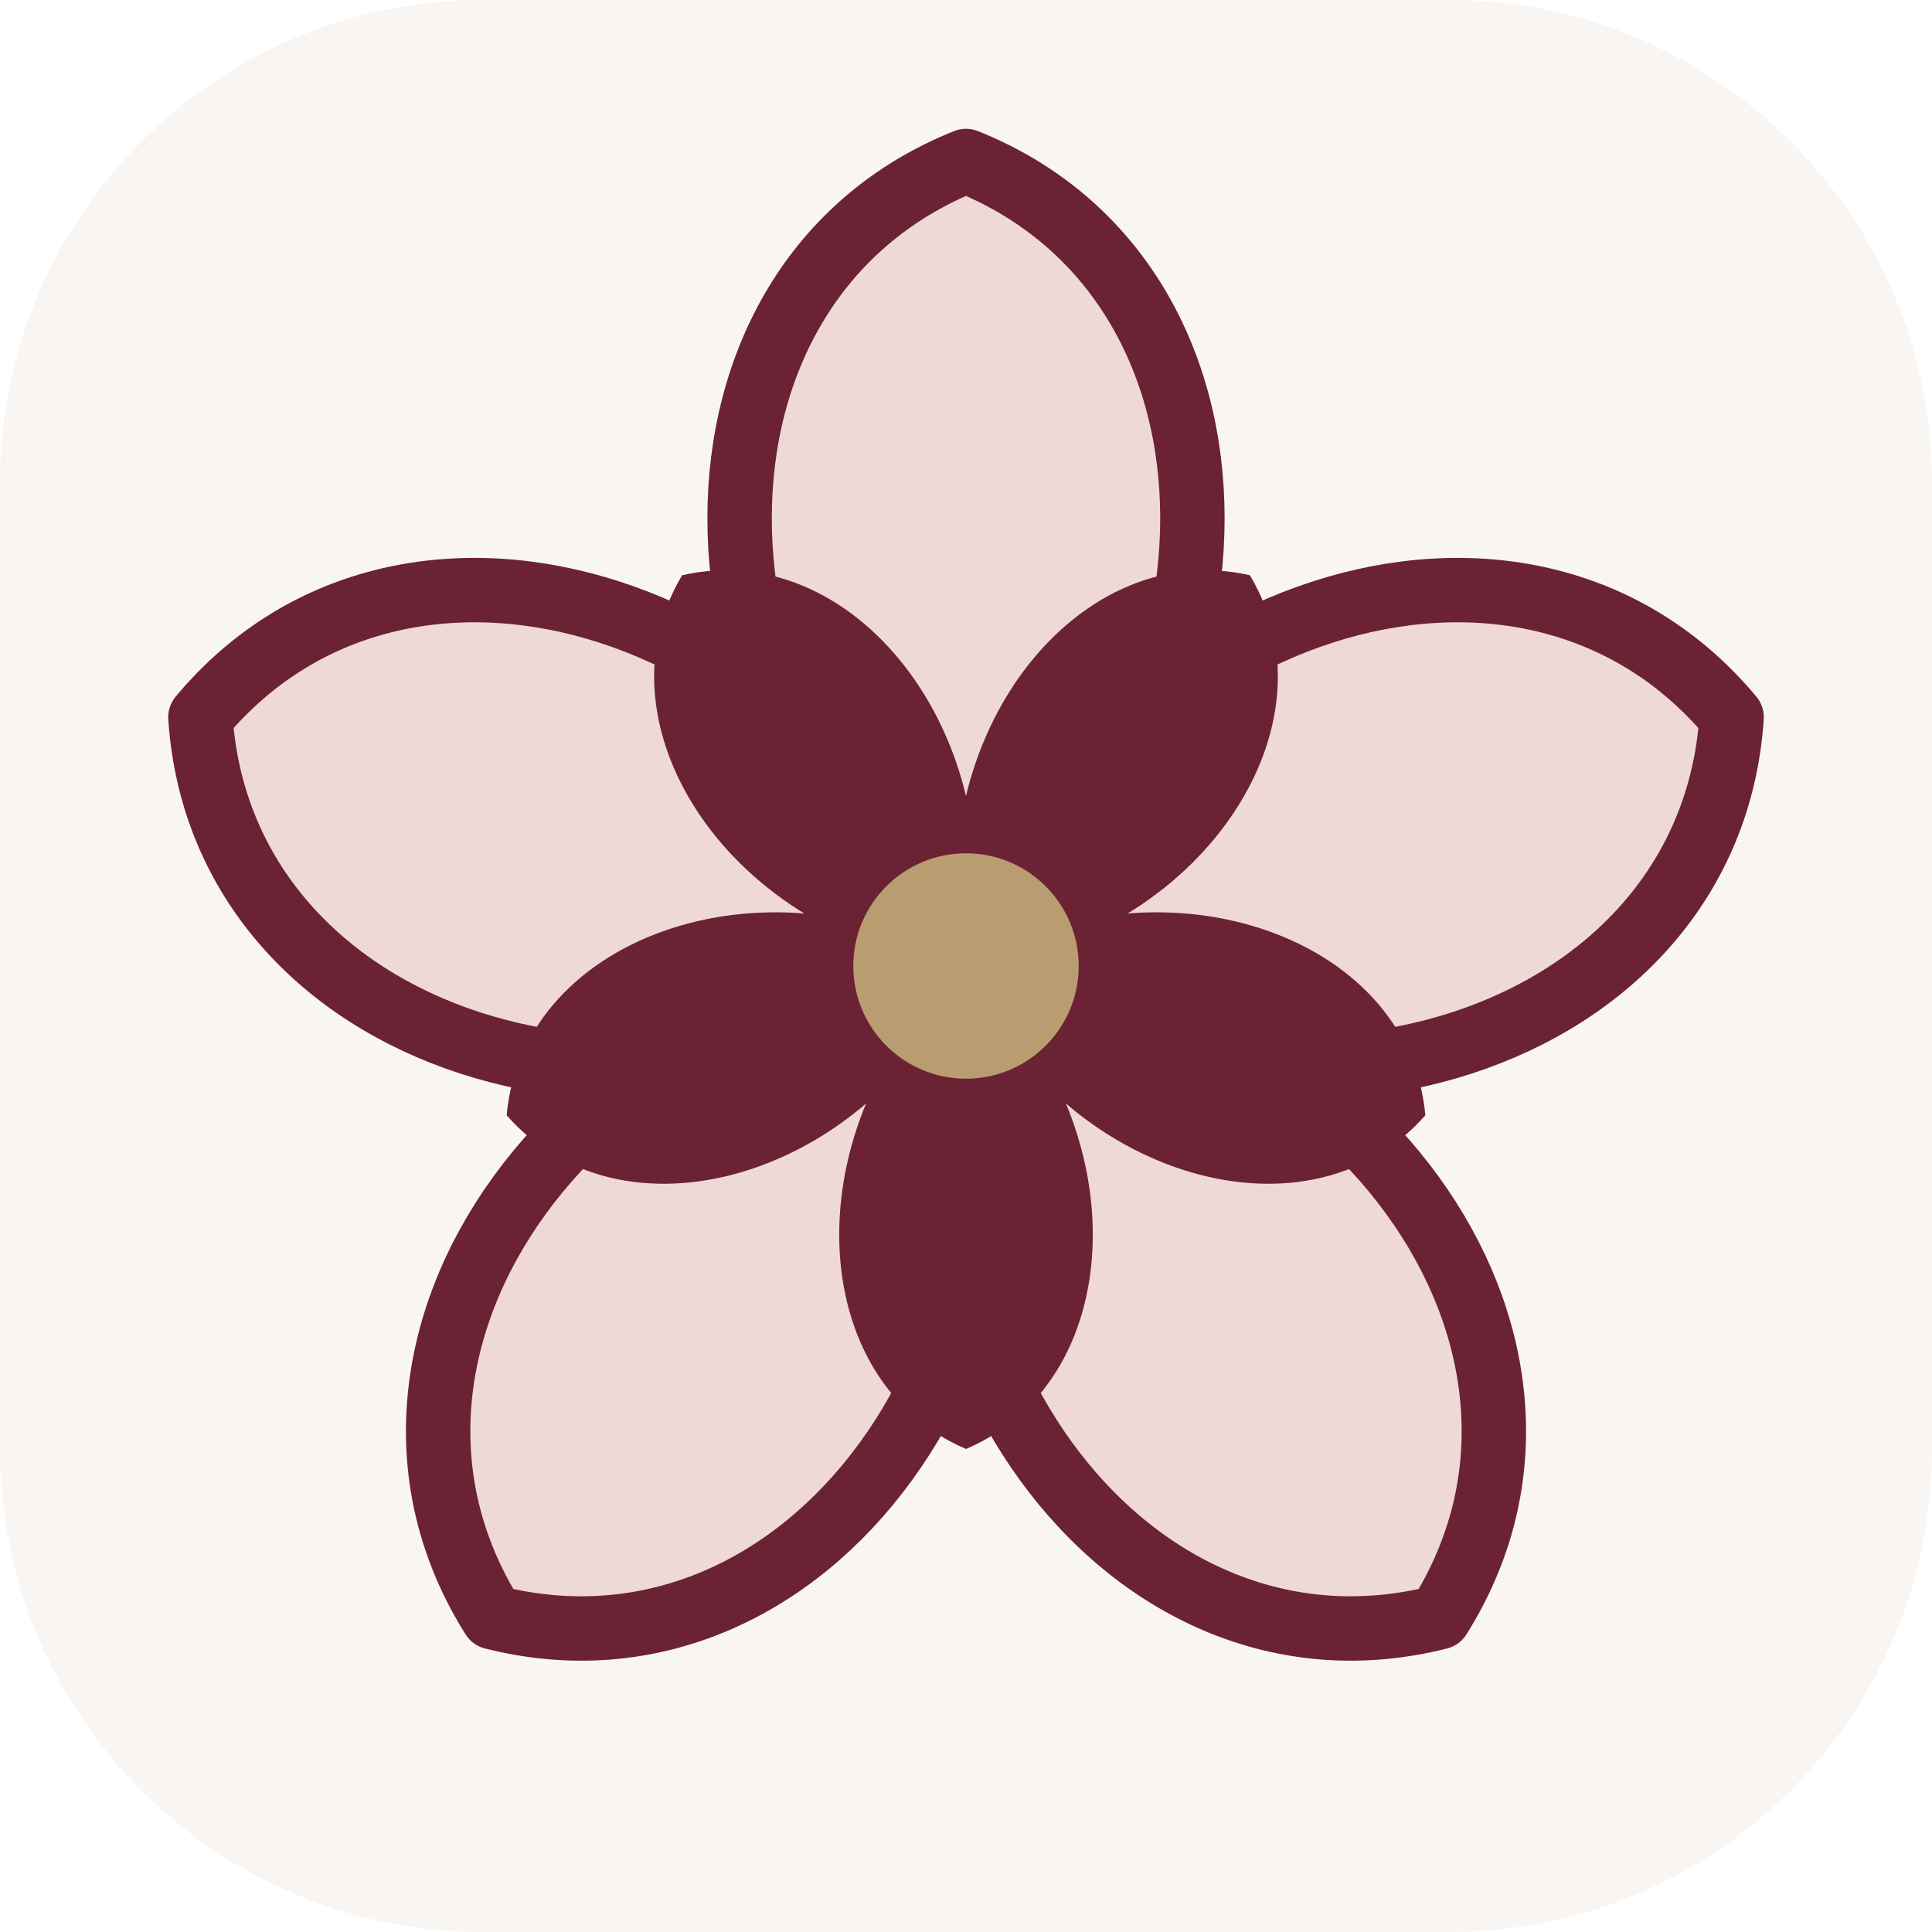
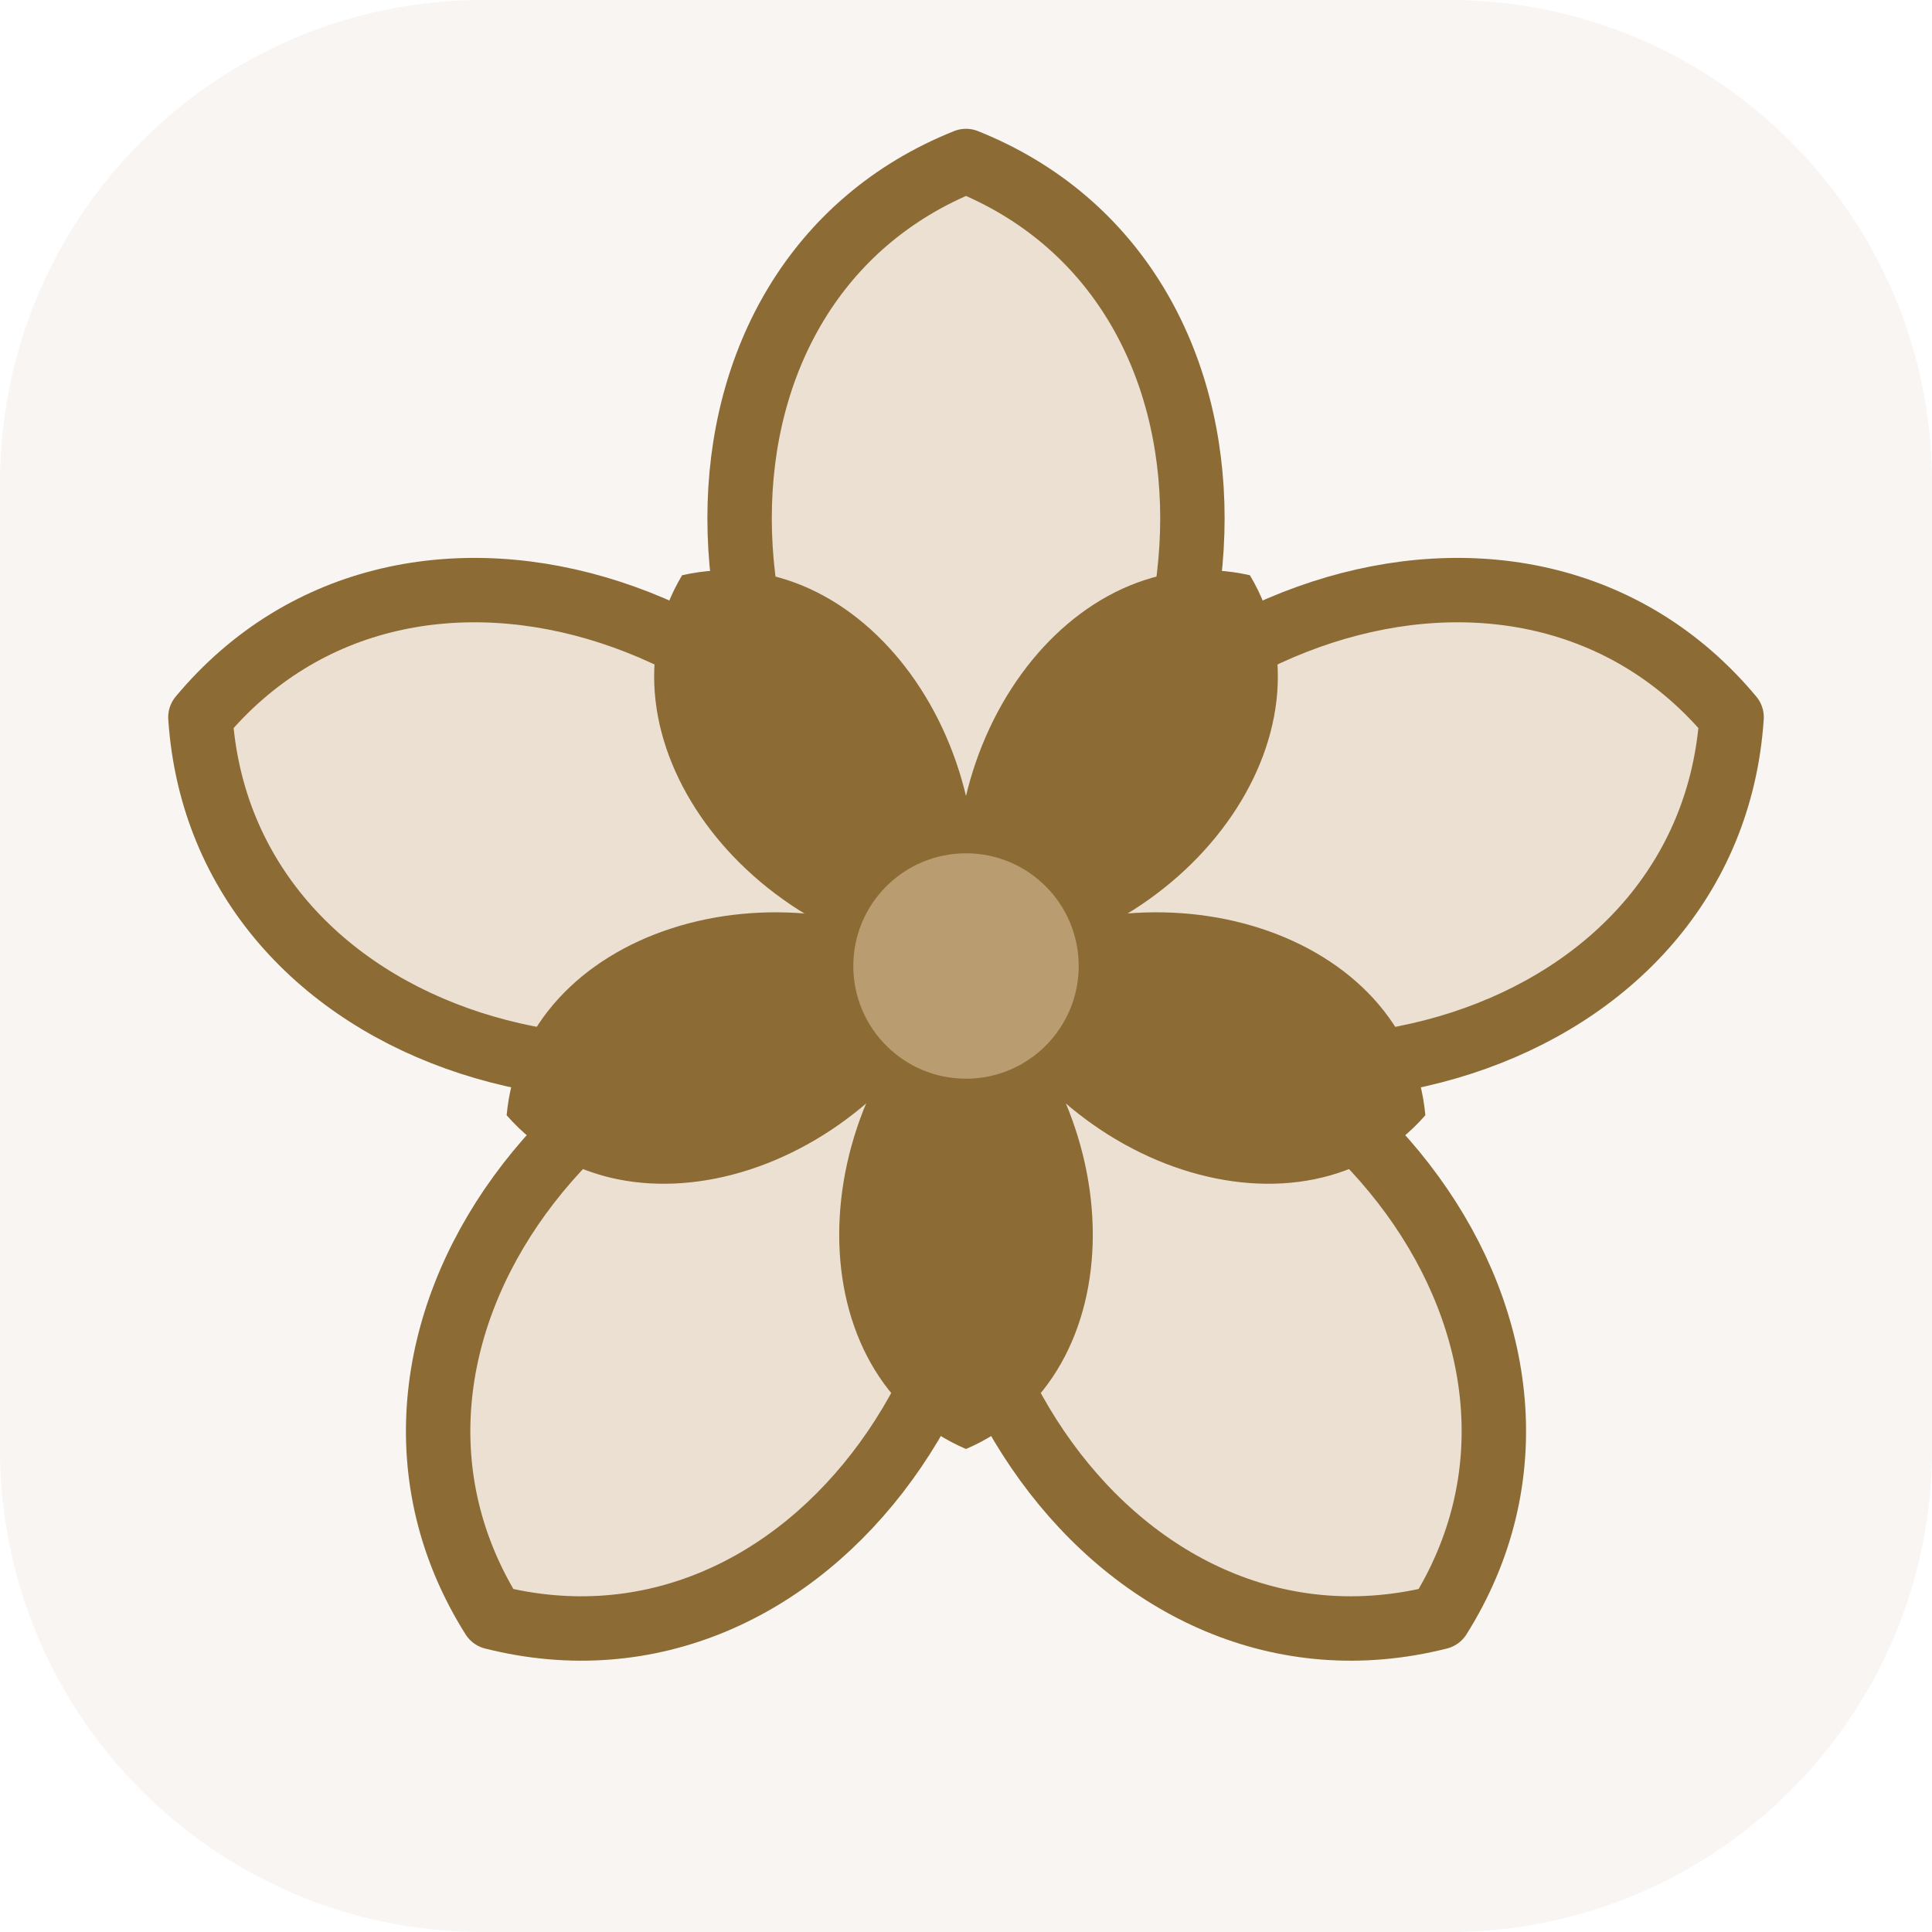
<svg xmlns="http://www.w3.org/2000/svg" viewBox="0 0 48 48">
  <rect width="48" height="48" rx="12" fill="#F8F5F2" />
-   <g fill="#EFD9D4" stroke="#6B2234" stroke-width="1.6" stroke-linejoin="round">
+   <g fill="#EBE0D2" stroke="#8C6B35" stroke-width="1.6" stroke-linejoin="round">
    <path d="M24 24C16.5 18 16.5 7 24 4C31.5 7 31.5 18 24 24Z" transform="rotate(0 24 24)" />
    <path d="M24 24C16.5 18 16.5 7 24 4C31.5 7 31.5 18 24 24Z" transform="rotate(72 24 24)" />
    <path d="M24 24C16.5 18 16.5 7 24 4C31.5 7 31.5 18 24 24Z" transform="rotate(144 24 24)" />
    <path d="M24 24C16.5 18 16.5 7 24 4C31.5 7 31.5 18 24 24Z" transform="rotate(216 24 24)" />
    <path d="M24 24C16.5 18 16.5 7 24 4C31.5 7 31.5 18 24 24Z" transform="rotate(288 24 24)" />
  </g>
-   <g fill="#6B2234">
+   <g fill="#8C6B35">
    <path d="M24 24C19.8 20.4 19.8 13.8 24 12C28.2 13.8 28.2 20.4 24 24Z" transform="rotate(36 24 24)" />
    <path d="M24 24C19.8 20.4 19.8 13.8 24 12C28.2 13.8 28.2 20.4 24 24Z" transform="rotate(108 24 24)" />
    <path d="M24 24C19.8 20.4 19.8 13.8 24 12C28.2 13.8 28.2 20.4 24 24Z" transform="rotate(180 24 24)" />
    <path d="M24 24C19.8 20.4 19.8 13.8 24 12C28.2 13.8 28.2 20.4 24 24Z" transform="rotate(252 24 24)" />
    <path d="M24 24C19.8 20.4 19.8 13.8 24 12C28.2 13.8 28.2 20.4 24 24Z" transform="rotate(324 24 24)" />
  </g>
  <circle cx="24" cy="24" r="2.8" fill="#B99D70" />
</svg>
